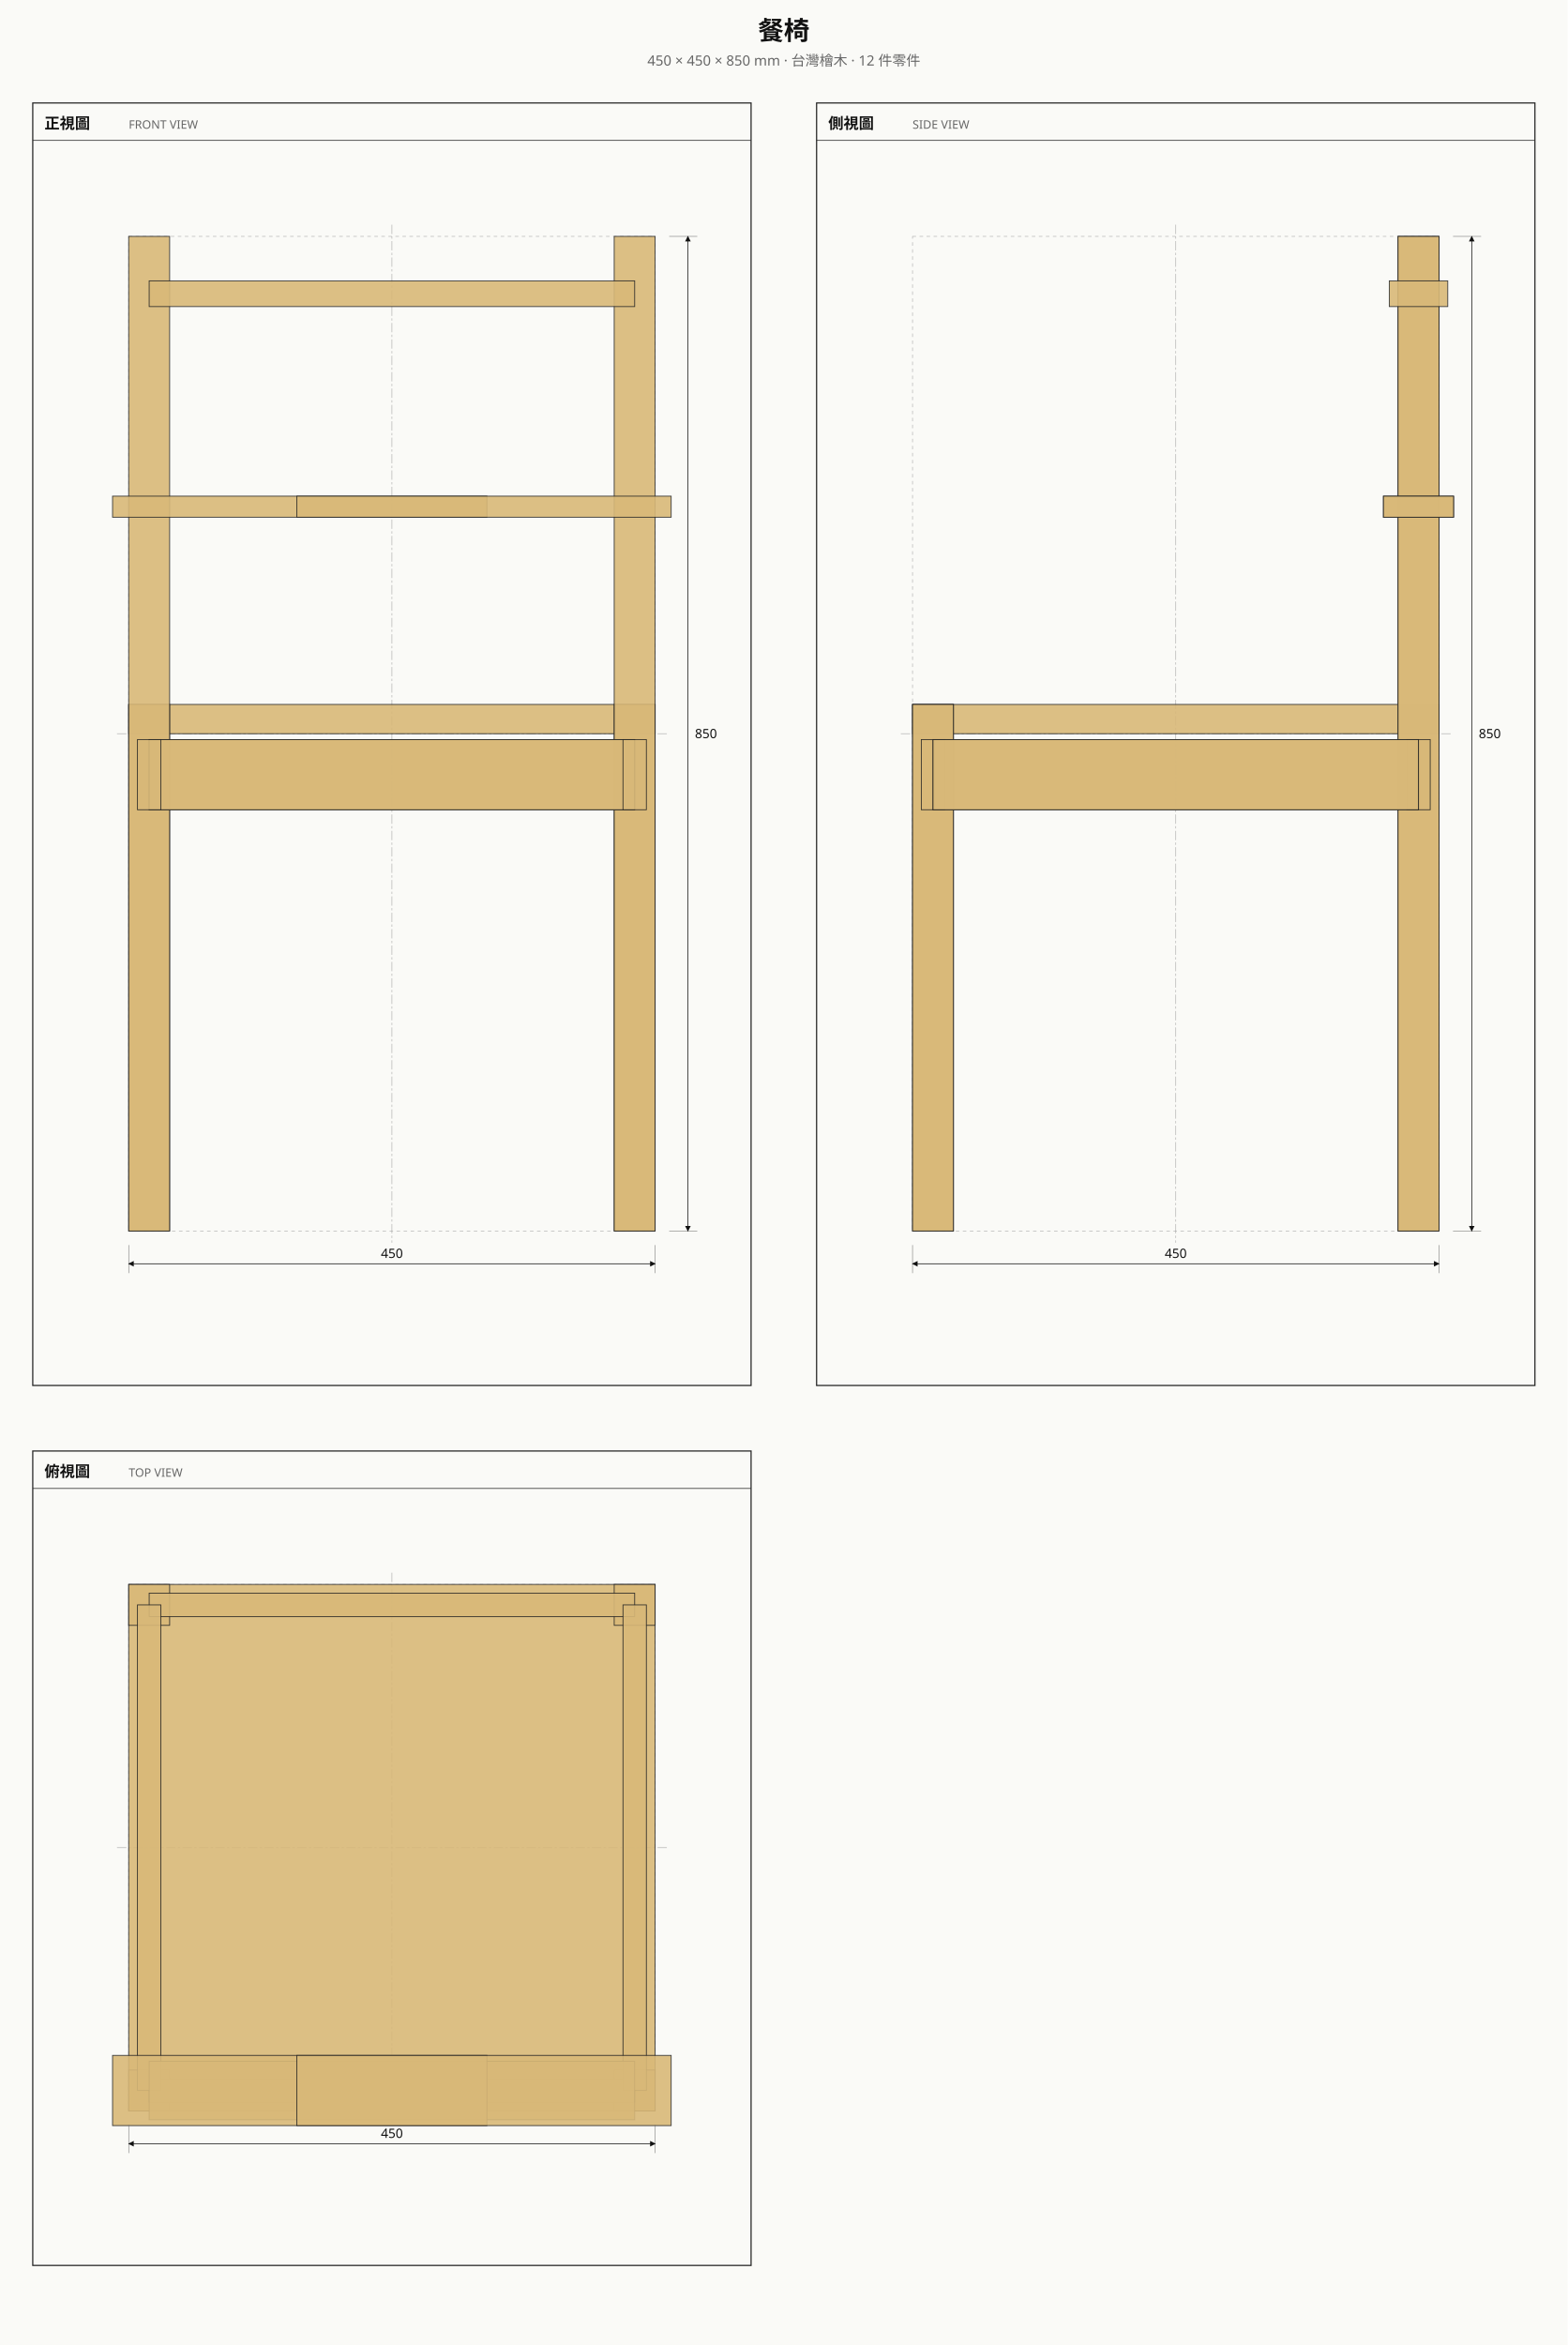
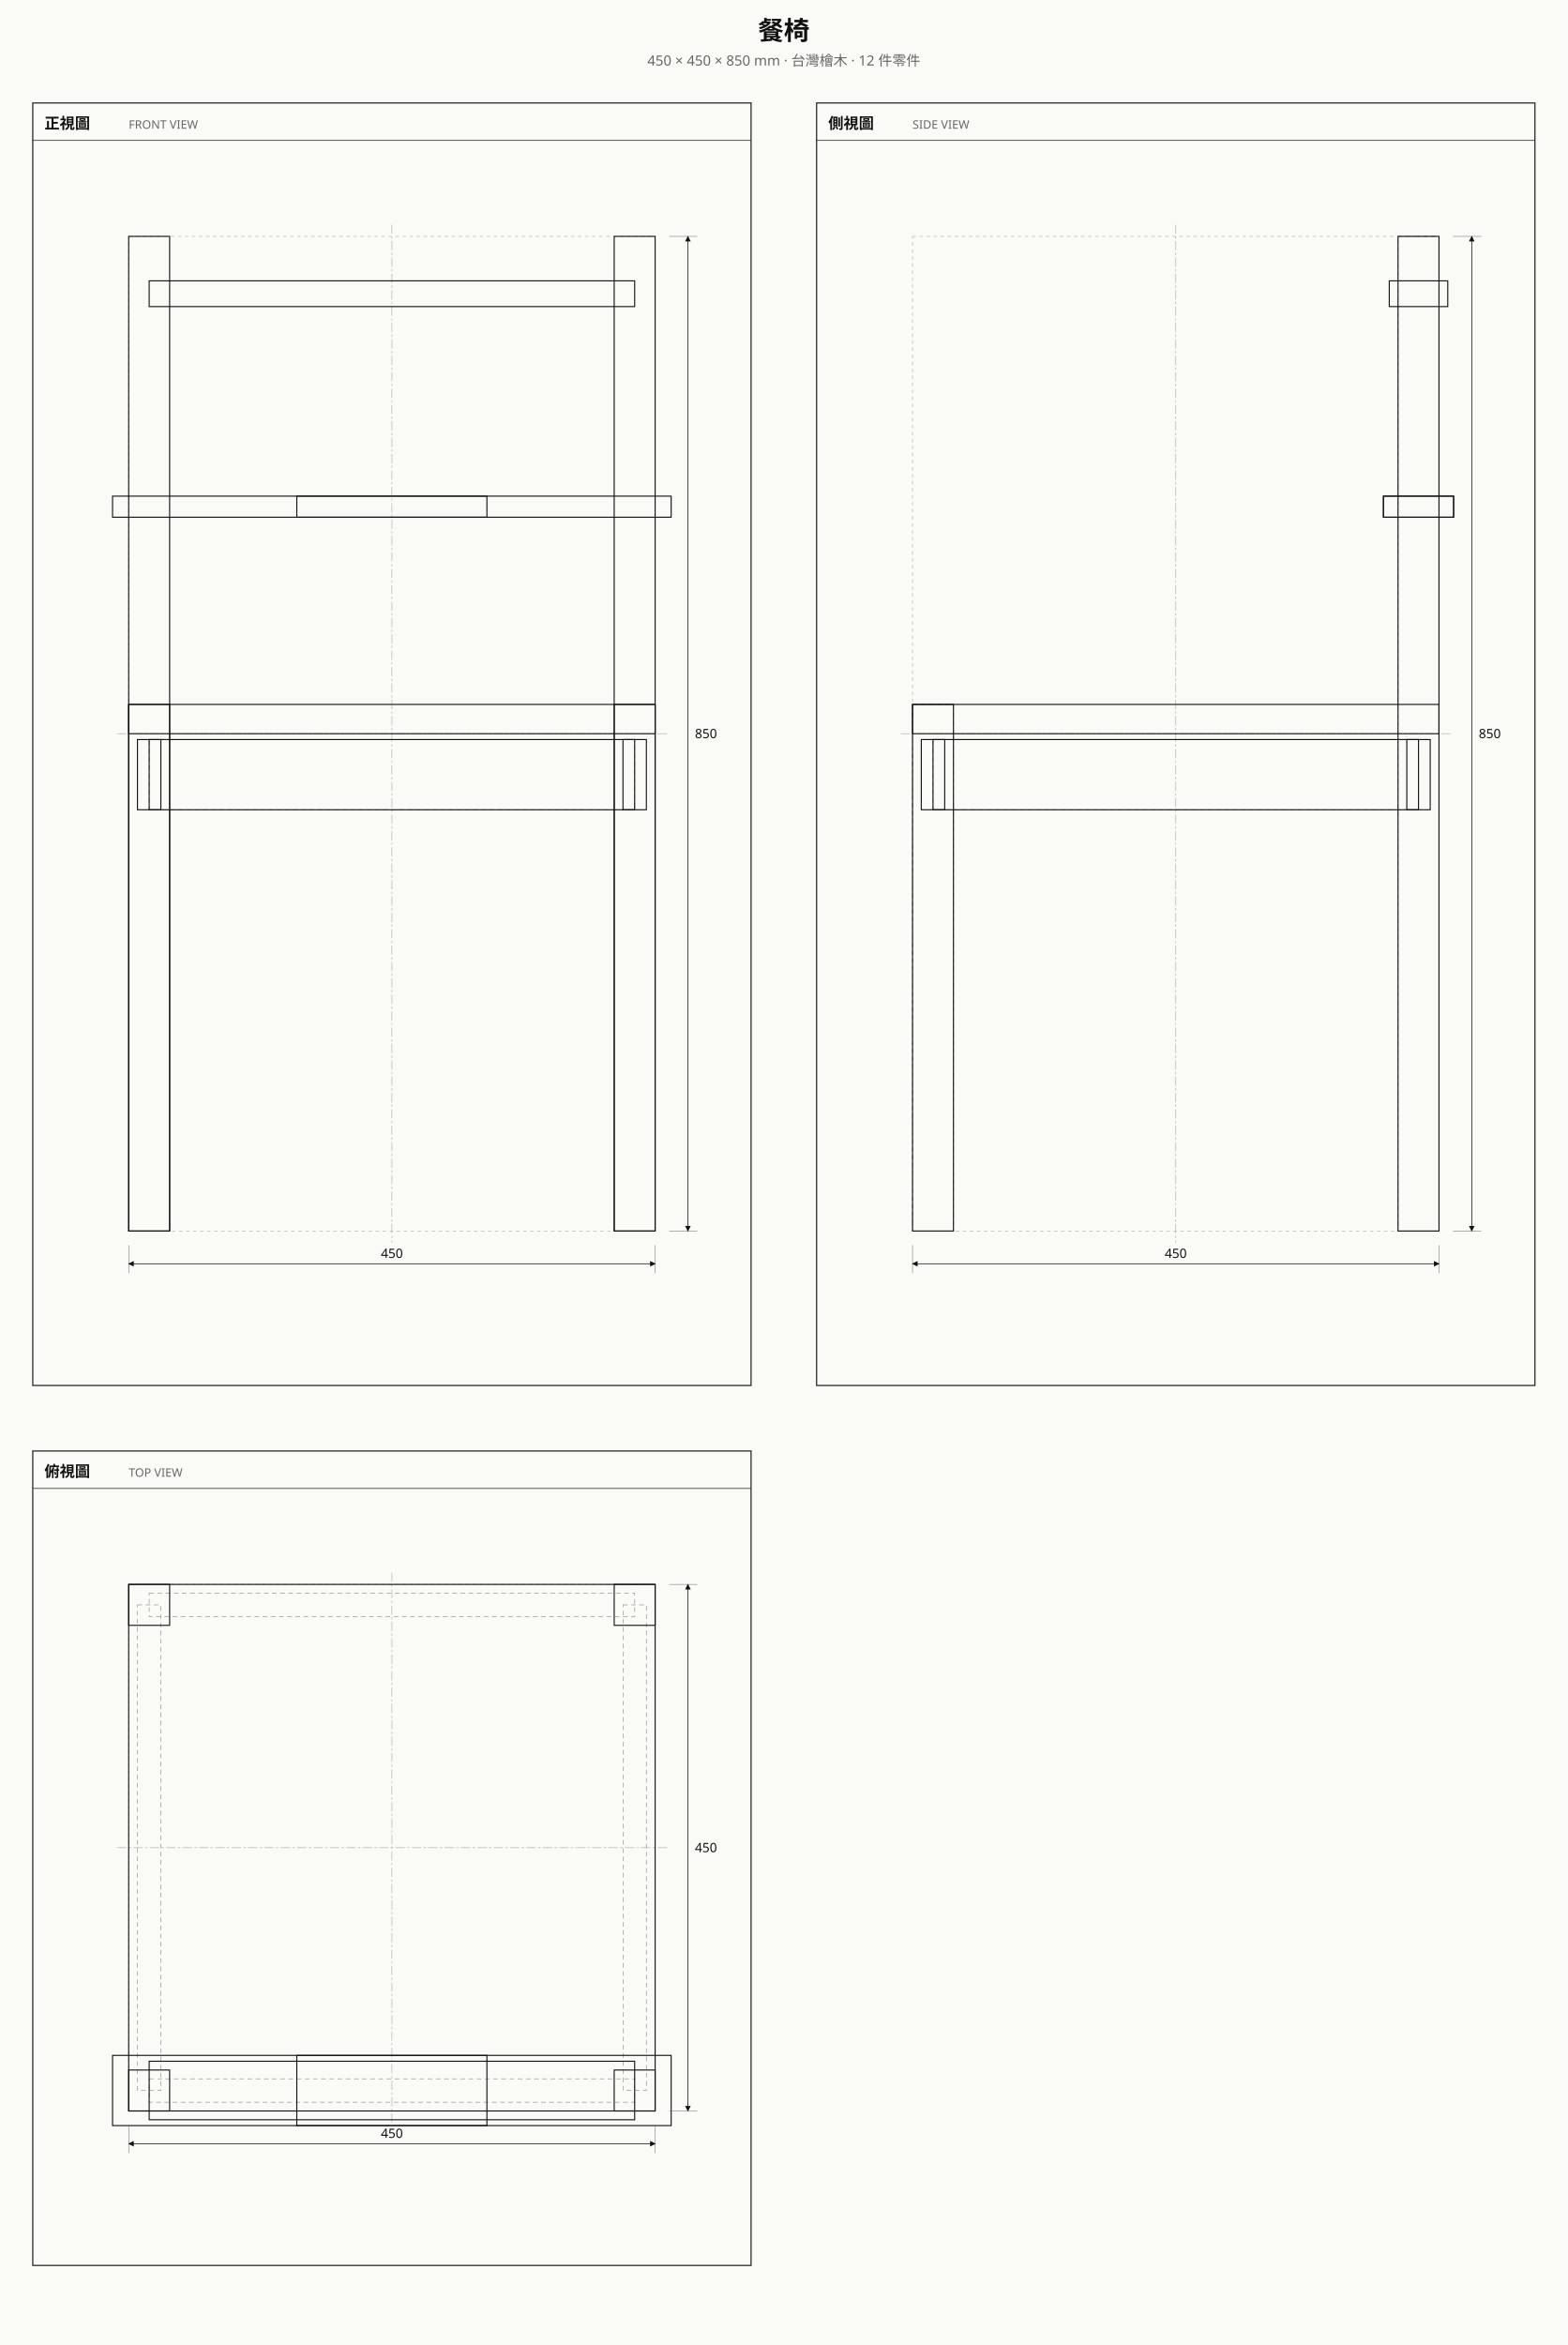
<svg xmlns="http://www.w3.org/2000/svg" viewBox="-20 -10 1340 2004" width="1340">
  <defs>
    <marker id="arr-front" viewBox="0 0 10 10" refX="9" refY="5" markerWidth="8" markerHeight="8" orient="auto-start-reverse">
      <path d="M 0 0 L 10 5 L 0 10 z" fill="#111" />
    </marker>
    <marker id="arr-side" viewBox="0 0 10 10" refX="9" refY="5" markerWidth="8" markerHeight="8" orient="auto-start-reverse">
      <path d="M 0 0 L 10 5 L 0 10 z" fill="#111" />
    </marker>
    <marker id="arr-top" viewBox="0 0 10 10" refX="9" refY="5" markerWidth="8" markerHeight="8" orient="auto-start-reverse">
      <path d="M 0 0 L 10 5 L 0 10 z" fill="#111" />
    </marker>
  </defs>
  <rect x="-20" y="-10" width="1340" height="2004" fill="#fafaf7" />
  <text x="650" y="24" text-anchor="middle" font-size="22" font-weight="700" fill="#111" font-family="sans-serif">餐椅</text>
  <text x="650" y="46" text-anchor="middle" font-size="12" fill="#666" font-family="sans-serif">450 × 450 × 850 mm · 台灣檜木 · 12 件零件</text>
  <g transform="translate(0, 70)">
    <g transform="translate(315.0, 972.0)">
      <rect x="-307.0" y="-964.0" width="614.0" height="1096.0" fill="none" stroke="#222" stroke-width="1" />
      <line x1="-307.0" y1="-932.0" x2="307.0" y2="-932.0" stroke="#222" stroke-width="0.6" />
      <text x="-297.0" y="-942.0" font-size="13" font-weight="700" fill="#111" font-family="sans-serif">正視圖</text>
      <text x="-225.0" y="-942.0" font-size="10" fill="#666" font-family="sans-serif">FRONT VIEW</text>
      <g stroke="#888" stroke-width="0.5" stroke-dasharray="8 2 2 2" opacity="0.7">
        <line x1="0" y1="-860.0" x2="0" y2="10.0" />
        <line x1="-235.0" y1="-425.0" x2="235.0" y2="-425.0" />
      </g>
      <rect x="-225.0" y="-850.0" width="450.0" height="850.0" fill="none" stroke="#999" stroke-dasharray="3 3" stroke-width="0.5" opacity="0.8" />
-       <rect x="-225.0" y="-450.0" width="450.0" height="25.0" fill="#d8b878" stroke="#222" stroke-width="0.7" opacity="0.9" />
-       <rect x="-225.0" y="-450.0" width="35.0" height="450.0" fill="#d8b878" stroke="#222" stroke-width="0.7" opacity="0.9" />
-       <rect x="190.0" y="-450.0" width="35.0" height="450.0" fill="#d8b878" stroke="#222" stroke-width="0.7" opacity="0.9" />
-       <rect x="-225.0" y="-850.0" width="35.0" height="850.0" fill="#d8b878" stroke="#222" stroke-width="0.7" opacity="0.9" />
-       <rect x="190.0" y="-850.0" width="35.0" height="850.0" fill="#d8b878" stroke="#222" stroke-width="0.7" opacity="0.9" />
-       <rect x="-207.5" y="-420.0" width="415.0" height="60.0" fill="#d8b878" stroke="#222" stroke-width="0.7" opacity="0.9" />
-       <rect x="-207.5" y="-420.0" width="415.0" height="60.0" fill="#d8b878" stroke="#222" stroke-width="0.7" opacity="0.9" />
-       <rect x="-217.5" y="-420.0" width="20.0" height="60.0" fill="#d8b878" stroke="#222" stroke-width="0.7" opacity="0.9" />
-       <rect x="197.5" y="-420.0" width="20.0" height="60.0" fill="#d8b878" stroke="#222" stroke-width="0.7" opacity="0.9" />
-       <rect x="-207.5" y="-812.0" width="415.0" height="22.0" fill="#d8b878" stroke="#222" stroke-width="0.7" opacity="0.9" />
-       <rect x="-238.8" y="-628.0" width="320.0" height="18.0" fill="#d8b878" stroke="#222" stroke-width="0.7" opacity="0.9" />
-       <rect x="-81.3" y="-628.0" width="320.0" height="18.0" fill="#d8b878" stroke="#222" stroke-width="0.7" opacity="0.9" />
+       <rect x="-207.5" y="-420.0" width="415.0" height="60.0" fill="none" stroke="#888" stroke-width="0.5" stroke-dasharray="4 3" />
+       <rect x="-225.0" y="-850.0" width="35.0" height="850.0" fill="none" stroke="#111" stroke-width="0.9" />
+       <rect x="190.0" y="-850.0" width="35.0" height="850.0" fill="none" stroke="#111" stroke-width="0.9" />
+       <rect x="-207.5" y="-812.0" width="415.0" height="22.0" fill="none" stroke="#111" stroke-width="0.9" />
+       <rect x="-238.8" y="-628.0" width="320.0" height="18.0" fill="none" stroke="#111" stroke-width="0.9" />
+       <rect x="-81.3" y="-628.0" width="320.0" height="18.0" fill="none" stroke="#111" stroke-width="0.9" />
+       <rect x="-217.5" y="-420.0" width="20.0" height="60.0" fill="none" stroke="#111" stroke-width="0.9" />
+       <rect x="197.5" y="-420.0" width="20.0" height="60.0" fill="none" stroke="#111" stroke-width="0.9" />
+       <rect x="-207.5" y="-420.0" width="415.0" height="60.0" fill="none" stroke="#111" stroke-width="0.9" />
+       <rect x="-225.0" y="-450.0" width="450.0" height="25.0" fill="none" stroke="#111" stroke-width="0.9" />
+       <rect x="-225.0" y="-450.0" width="35.0" height="450.0" fill="none" stroke="#111" stroke-width="0.9" />
+       <rect x="190.0" y="-450.0" width="35.0" height="450.0" fill="none" stroke="#111" stroke-width="0.9" />
      <g stroke="#111" fill="#111" stroke-width="0.6" font-family="sans-serif">
        <line x1="-225.0" y1="12.0" x2="-225.0" y2="36.0" stroke-width="0.4" stroke="#666" />
        <line x1="225.0" y1="12.0" x2="225.0" y2="36.0" stroke-width="0.4" stroke="#666" />
        <line x1="-225.0" y1="28.0" x2="225.0" y2="28.0" marker-start="url(#arr-front)" marker-end="url(#arr-front)" />
        <text x="0" y="23.0" text-anchor="middle" font-size="11" stroke="none">450</text>
      </g>
      <g stroke="#111" fill="#111" stroke-width="0.6" font-family="sans-serif">
        <line x1="237.0" y1="-850.0" x2="261.0" y2="-850.0" stroke-width="0.4" stroke="#666" />
-         <line x1="237.0" y1="0" x2="261.0" y2="0" stroke-width="0.4" stroke="#666" />
-         <line x1="253.0" y1="-850.0" x2="253.0" y2="0" marker-start="url(#arr-front)" marker-end="url(#arr-front)" />
+         <line x1="237.0" y1="0.0" x2="261.0" y2="0.0" stroke-width="0.4" stroke="#666" />
+         <line x1="253.0" y1="-850.0" x2="253.0" y2="0.0" marker-start="url(#arr-front)" marker-end="url(#arr-front)" />
        <text x="259.0" y="-425.0" text-anchor="start" dominant-baseline="middle" font-size="11" stroke="none">850</text>
      </g>
    </g>
    <g transform="translate(670, 0)">
      <g transform="translate(315.0, 972.0)">
        <rect x="-307.0" y="-964.0" width="614.0" height="1096.0" fill="none" stroke="#222" stroke-width="1" />
        <line x1="-307.0" y1="-932.0" x2="307.0" y2="-932.0" stroke="#222" stroke-width="0.6" />
        <text x="-297.0" y="-942.0" font-size="13" font-weight="700" fill="#111" font-family="sans-serif">側視圖</text>
        <text x="-225.0" y="-942.0" font-size="10" fill="#666" font-family="sans-serif">SIDE VIEW</text>
        <g stroke="#888" stroke-width="0.5" stroke-dasharray="8 2 2 2" opacity="0.7">
          <line x1="0" y1="-860.0" x2="0" y2="10.0" />
          <line x1="-235.0" y1="-425.0" x2="235.0" y2="-425.0" />
        </g>
        <rect x="-225.0" y="-850.0" width="450.0" height="850.0" fill="none" stroke="#999" stroke-dasharray="3 3" stroke-width="0.5" opacity="0.8" />
-         <rect x="-225.0" y="-450.0" width="450.0" height="25.0" fill="#d8b878" stroke="#222" stroke-width="0.7" opacity="0.9" />
-         <rect x="-225.0" y="-450.0" width="35.0" height="450.0" fill="#d8b878" stroke="#222" stroke-width="0.7" opacity="0.9" />
-         <rect x="-225.0" y="-450.0" width="35.0" height="450.0" fill="#d8b878" stroke="#222" stroke-width="0.7" opacity="0.9" />
-         <rect x="190.0" y="-850.0" width="35.0" height="850.0" fill="#d8b878" stroke="#222" stroke-width="0.7" opacity="0.9" />
-         <rect x="190.0" y="-850.0" width="35.0" height="850.0" fill="#d8b878" stroke="#222" stroke-width="0.7" opacity="0.9" />
-         <rect x="-217.5" y="-420.0" width="20.0" height="60.0" fill="#d8b878" stroke="#222" stroke-width="0.7" opacity="0.9" />
-         <rect x="197.5" y="-420.0" width="20.0" height="60.0" fill="#d8b878" stroke="#222" stroke-width="0.7" opacity="0.9" />
-         <rect x="-207.5" y="-420.0" width="415.0" height="60.0" fill="#d8b878" stroke="#222" stroke-width="0.7" opacity="0.9" />
-         <rect x="-207.5" y="-420.0" width="415.0" height="60.0" fill="#d8b878" stroke="#222" stroke-width="0.7" opacity="0.9" />
-         <rect x="182.5" y="-812.0" width="50.0" height="22.0" fill="#d8b878" stroke="#222" stroke-width="0.7" opacity="0.9" />
-         <rect x="177.5" y="-628.0" width="60.0" height="18.0" fill="#d8b878" stroke="#222" stroke-width="0.7" opacity="0.9" />
-         <rect x="177.5" y="-628.0" width="60.0" height="18.0" fill="#d8b878" stroke="#222" stroke-width="0.7" opacity="0.9" />
+         <rect x="-207.5" y="-420.0" width="415.0" height="60.0" fill="none" stroke="#888" stroke-width="0.5" stroke-dasharray="4 3" />
+         <rect x="-225.0" y="-450.0" width="35.0" height="450.0" fill="none" stroke="#888" stroke-width="0.5" stroke-dasharray="4 3" />
+         <rect x="190.0" y="-850.0" width="35.0" height="850.0" fill="none" stroke="#888" stroke-width="0.5" stroke-dasharray="4 3" />
+         <rect x="177.5" y="-628.0" width="60.0" height="18.0" fill="none" stroke="#111" stroke-width="0.9" />
+         <rect x="-217.5" y="-420.0" width="20.0" height="60.0" fill="none" stroke="#111" stroke-width="0.9" />
+         <rect x="197.5" y="-420.0" width="20.0" height="60.0" fill="none" stroke="#111" stroke-width="0.9" />
+         <rect x="182.5" y="-812.0" width="50.0" height="22.0" fill="none" stroke="#111" stroke-width="0.9" />
+         <rect x="-207.5" y="-420.0" width="415.0" height="60.0" fill="none" stroke="#111" stroke-width="0.9" />
+         <rect x="-225.0" y="-450.0" width="450.0" height="25.0" fill="none" stroke="#111" stroke-width="0.9" />
+         <rect x="-225.0" y="-450.0" width="35.0" height="450.0" fill="none" stroke="#111" stroke-width="0.9" />
+         <rect x="190.0" y="-850.0" width="35.0" height="850.0" fill="none" stroke="#111" stroke-width="0.9" />
+         <rect x="177.5" y="-628.0" width="60.0" height="18.0" fill="none" stroke="#111" stroke-width="0.9" />
        <g stroke="#111" fill="#111" stroke-width="0.6" font-family="sans-serif">
          <line x1="-225.0" y1="12.0" x2="-225.0" y2="36.0" stroke-width="0.4" stroke="#666" />
          <line x1="225.0" y1="12.0" x2="225.0" y2="36.0" stroke-width="0.4" stroke="#666" />
          <line x1="-225.0" y1="28.0" x2="225.0" y2="28.0" marker-start="url(#arr-side)" marker-end="url(#arr-side)" />
          <text x="0" y="23.0" text-anchor="middle" font-size="11" stroke="none">450</text>
        </g>
        <g stroke="#111" fill="#111" stroke-width="0.6" font-family="sans-serif">
          <line x1="237.0" y1="-850.0" x2="261.0" y2="-850.0" stroke-width="0.4" stroke="#666" />
-           <line x1="237.0" y1="0" x2="261.0" y2="0" stroke-width="0.4" stroke="#666" />
-           <line x1="253.0" y1="-850.0" x2="253.0" y2="0" marker-start="url(#arr-side)" marker-end="url(#arr-side)" />
+           <line x1="237.0" y1="0.0" x2="261.0" y2="0.0" stroke-width="0.4" stroke="#666" />
+           <line x1="253.0" y1="-850.0" x2="253.0" y2="0.0" marker-start="url(#arr-side)" marker-end="url(#arr-side)" />
          <text x="259.0" y="-425.0" text-anchor="start" dominant-baseline="middle" font-size="11" stroke="none">850</text>
        </g>
      </g>
    </g>
    <g transform="translate(0, 1152)">
      <g transform="translate(315.0, 347.0)">
        <rect x="-307.0" y="-339.0" width="614.0" height="696.0" fill="none" stroke="#222" stroke-width="1" />
        <line x1="-307.0" y1="-307.0" x2="307.0" y2="-307.0" stroke="#222" stroke-width="0.6" />
        <text x="-297.0" y="-317.0" font-size="13" font-weight="700" fill="#111" font-family="sans-serif">俯視圖</text>
        <text x="-225.0" y="-317.0" font-size="10" fill="#666" font-family="sans-serif">TOP VIEW</text>
        <g stroke="#888" stroke-width="0.5" stroke-dasharray="8 2 2 2" opacity="0.7">
          <line x1="0" y1="-235.0" x2="0" y2="235.0" />
          <line x1="-235.0" y1="0.0" x2="235.0" y2="0.0" />
        </g>
        <rect x="-225.0" y="-225.0" width="450.0" height="450.0" fill="none" stroke="#999" stroke-dasharray="3 3" stroke-width="0.5" opacity="0.8" />
-         <rect x="-225.0" y="-225.0" width="450.0" height="450.0" fill="#d8b878" stroke="#222" stroke-width="0.7" opacity="0.9" />
-         <rect x="-225.0" y="-225.0" width="35.0" height="35.0" fill="#d8b878" stroke="#222" stroke-width="0.7" opacity="0.9" />
-         <rect x="190.0" y="-225.0" width="35.0" height="35.0" fill="#d8b878" stroke="#222" stroke-width="0.7" opacity="0.9" />
-         <rect x="-225.0" y="190.0" width="35.0" height="35.0" fill="#d8b878" stroke="#222" stroke-width="0.7" opacity="0.9" />
-         <rect x="190.0" y="190.0" width="35.0" height="35.0" fill="#d8b878" stroke="#222" stroke-width="0.7" opacity="0.9" />
-         <rect x="-207.5" y="-217.5" width="415.0" height="20.0" fill="#d8b878" stroke="#222" stroke-width="0.7" opacity="0.9" />
-         <rect x="-207.5" y="197.5" width="415.0" height="20.0" fill="#d8b878" stroke="#222" stroke-width="0.7" opacity="0.9" />
-         <rect x="-217.5" y="-207.5" width="20.0" height="415.0" fill="#d8b878" stroke="#222" stroke-width="0.7" opacity="0.9" />
-         <rect x="197.5" y="-207.5" width="20.0" height="415.0" fill="#d8b878" stroke="#222" stroke-width="0.7" opacity="0.9" />
-         <rect x="-207.5" y="182.5" width="415.0" height="50.0" fill="#d8b878" stroke="#222" stroke-width="0.7" opacity="0.9" />
-         <rect x="-238.8" y="177.5" width="320.0" height="60.0" fill="#d8b878" stroke="#222" stroke-width="0.7" opacity="0.9" />
-         <rect x="-81.3" y="177.5" width="320.0" height="60.0" fill="#d8b878" stroke="#222" stroke-width="0.7" opacity="0.9" />
+         <rect x="-207.5" y="-217.5" width="415.0" height="20.0" fill="none" stroke="#888" stroke-width="0.5" stroke-dasharray="4 3" />
+         <rect x="-207.5" y="197.5" width="415.0" height="20.0" fill="none" stroke="#888" stroke-width="0.5" stroke-dasharray="4 3" />
+         <rect x="-217.5" y="-207.5" width="20.0" height="415.0" fill="none" stroke="#888" stroke-width="0.5" stroke-dasharray="4 3" />
+         <rect x="197.5" y="-207.5" width="20.0" height="415.0" fill="none" stroke="#888" stroke-width="0.5" stroke-dasharray="4 3" />
+         <rect x="-225.0" y="-225.0" width="450.0" height="450.0" fill="none" stroke="#111" stroke-width="0.9" />
+         <rect x="-225.0" y="-225.0" width="35.0" height="35.0" fill="none" stroke="#111" stroke-width="0.9" />
+         <rect x="190.0" y="-225.0" width="35.0" height="35.0" fill="none" stroke="#111" stroke-width="0.9" />
+         <rect x="-238.8" y="177.5" width="320.0" height="60.0" fill="none" stroke="#111" stroke-width="0.9" />
+         <rect x="-81.3" y="177.5" width="320.0" height="60.0" fill="none" stroke="#111" stroke-width="0.9" />
+         <rect x="-207.5" y="182.5" width="415.0" height="50.0" fill="none" stroke="#111" stroke-width="0.9" />
+         <rect x="-225.0" y="190.0" width="35.0" height="35.0" fill="none" stroke="#111" stroke-width="0.9" />
+         <rect x="190.0" y="190.0" width="35.0" height="35.0" fill="none" stroke="#111" stroke-width="0.9" />
        <g stroke="#111" fill="#111" stroke-width="0.6" font-family="sans-serif">
          <line x1="-225.0" y1="237.0" x2="-225.0" y2="261.0" stroke-width="0.4" stroke="#666" />
          <line x1="225.0" y1="237.0" x2="225.0" y2="261.0" stroke-width="0.4" stroke="#666" />
          <line x1="-225.0" y1="253.0" x2="225.0" y2="253.0" marker-start="url(#arr-top)" marker-end="url(#arr-top)" />
          <text x="0" y="248.0" text-anchor="middle" font-size="11" stroke="none">450</text>
        </g>
+         <g stroke="#111" fill="#111" stroke-width="0.6" font-family="sans-serif">
+           <line x1="237.0" y1="-225.0" x2="261.0" y2="-225.0" stroke-width="0.4" stroke="#666" />
+           <line x1="237.0" y1="225.0" x2="261.0" y2="225.0" stroke-width="0.4" stroke="#666" />
+           <line x1="253.0" y1="-225.0" x2="253.0" y2="225.0" marker-start="url(#arr-top)" marker-end="url(#arr-top)" />
+           <text x="259.0" y="0.0" text-anchor="start" dominant-baseline="middle" font-size="11" stroke="none">450</text>
+         </g>
      </g>
    </g>
  </g>
</svg>
